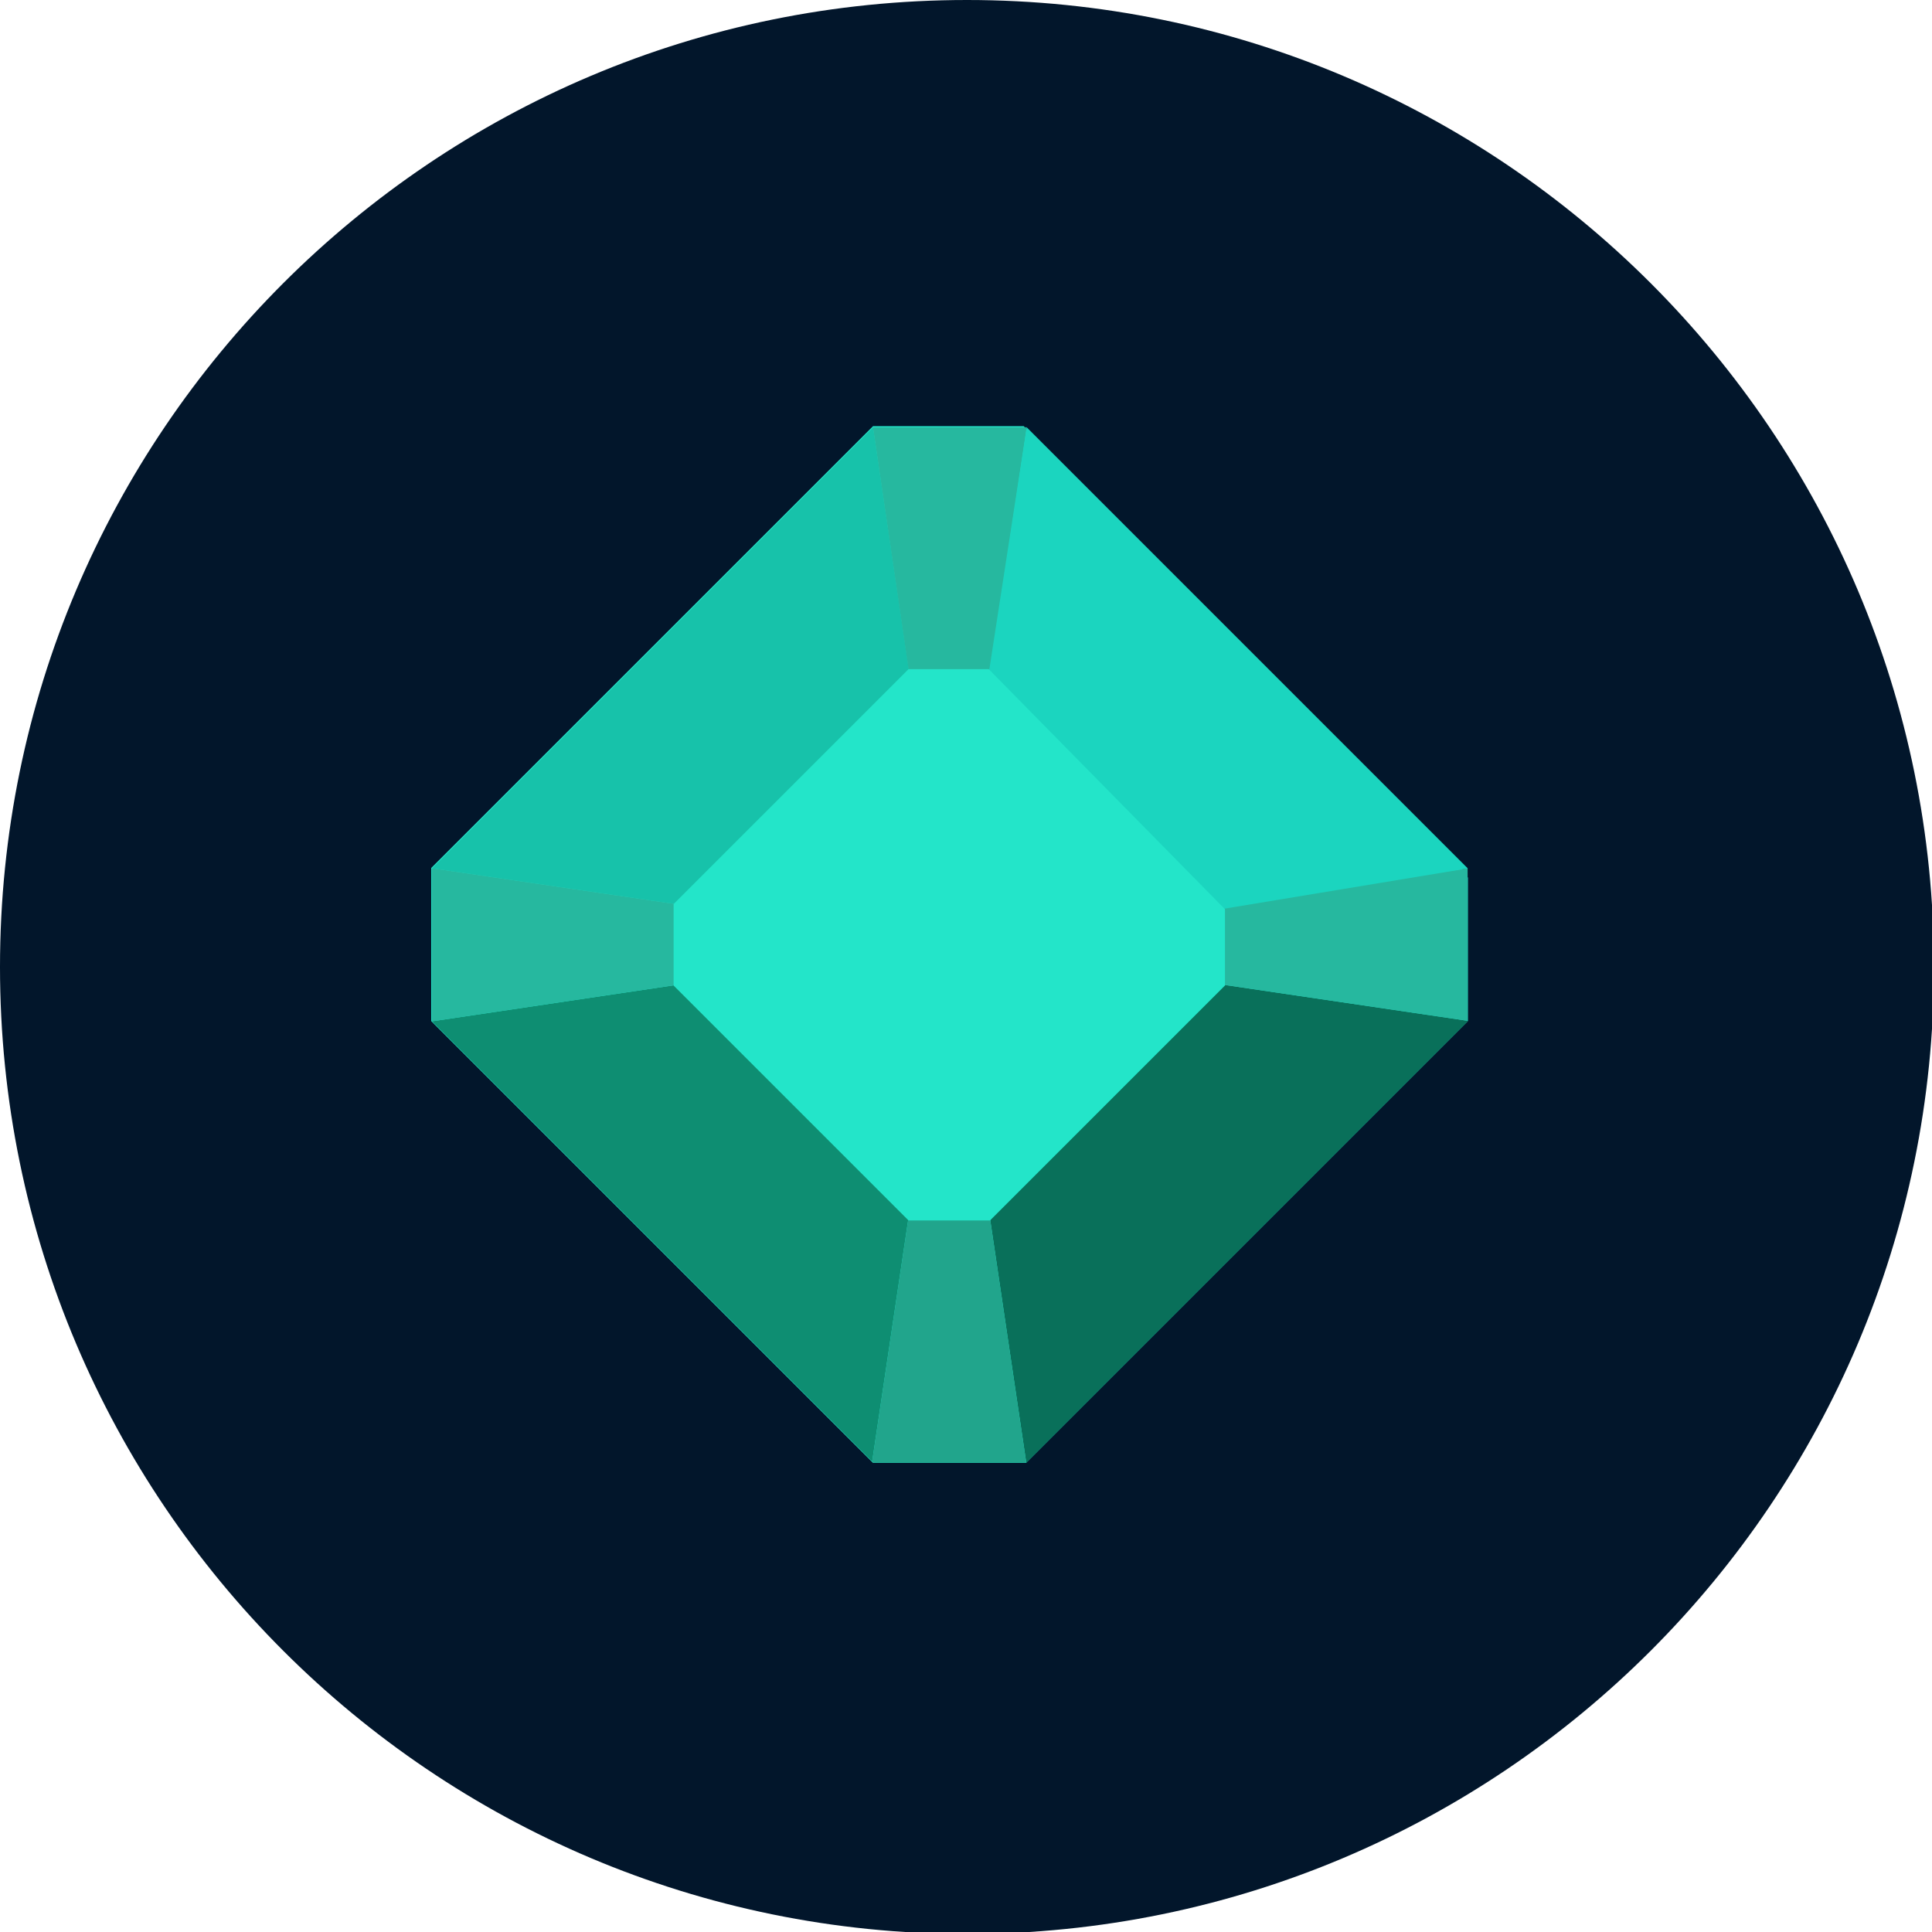
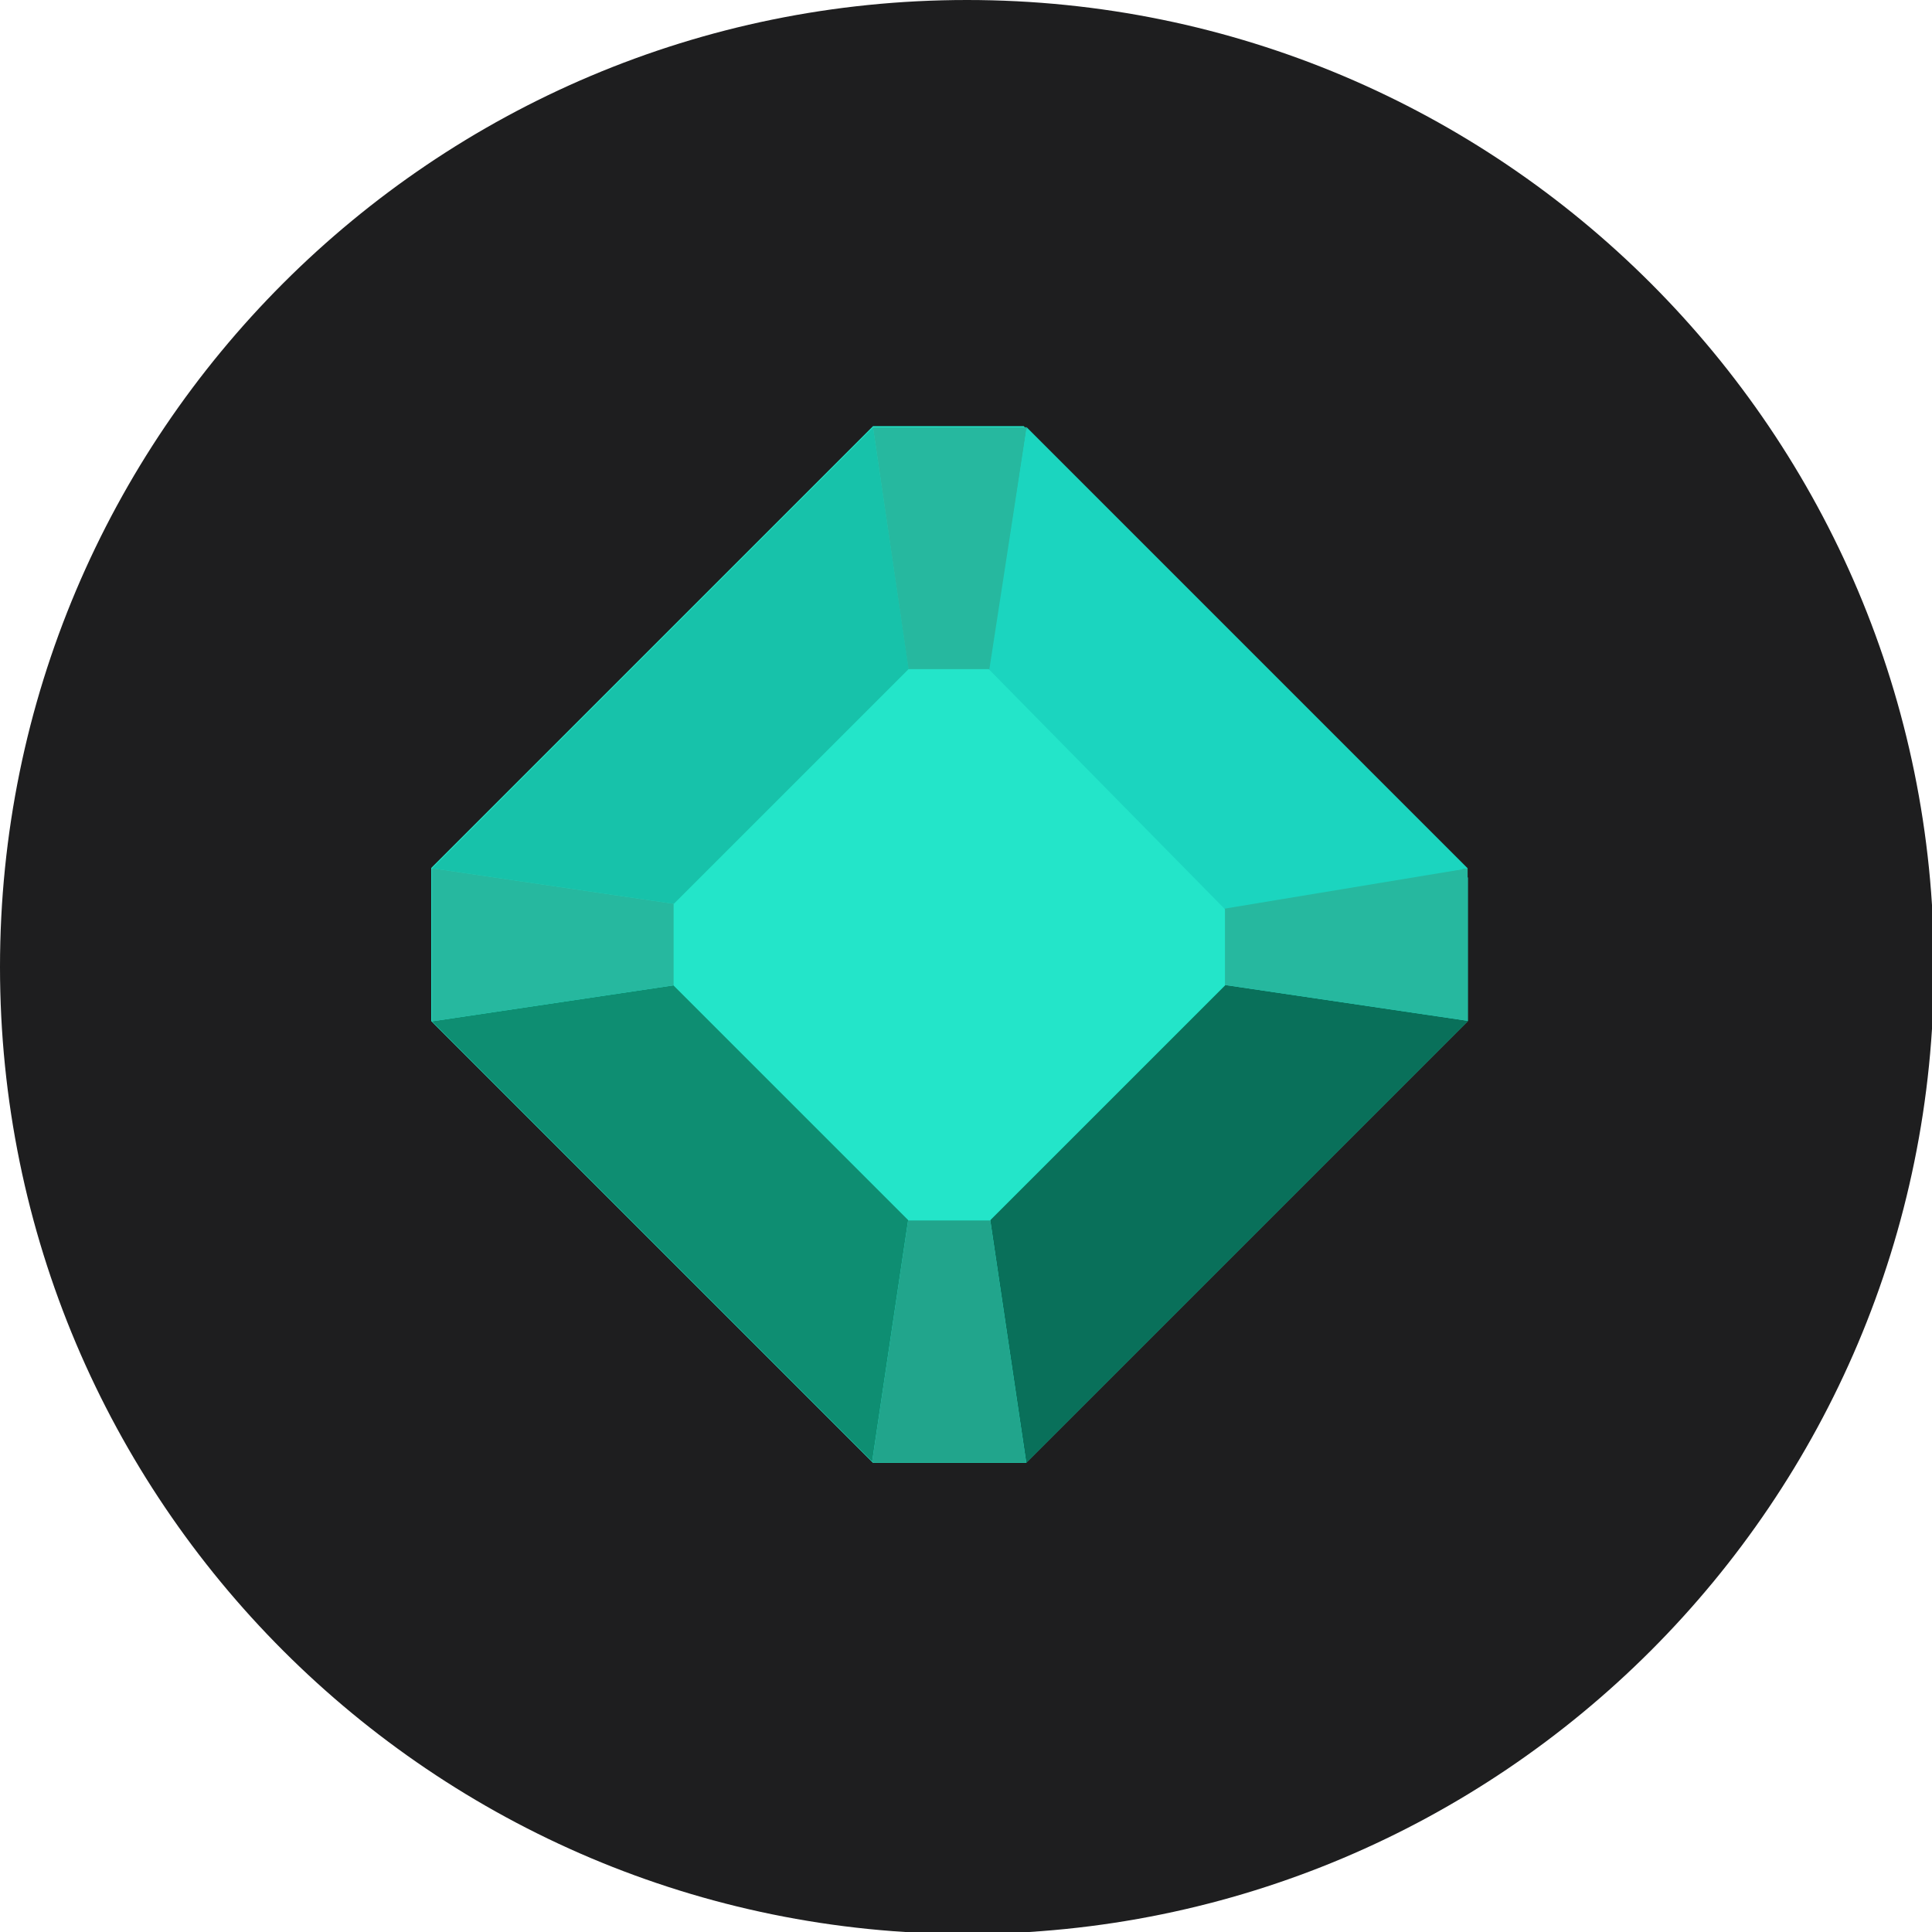
<svg xmlns="http://www.w3.org/2000/svg" version="1.1" id="Layer_1" x="0px" y="0px" width="140px" height="140px" viewBox="0 0 140 140" enable-background="new 0 0 140 140" xml:space="preserve">
-   <circle fill="#02162B" cx="70.071" cy="70.071" r="70.071" />
+   <circle fill="#1E1E1F" cx="70.071" cy="70.071" r="70.071" />
  <g>
-     <path fill="#23E5C9" d="M74.359,106.001c-5.663,0-5.249,0-11.102,0L31.25,73.996c0.001-5.911,0.001-3.375,0-11.102l32.012-32.011   c5.294,0,5.113,0,10.921,0l32.186,32.712c0,6.344,0,2.123,0,10.396L74.359,106.001z" />
+     <path fill="#23E5C9" d="M74.359,106.001c-5.664,0-5.25,0-11.103,0L31.25,73.996c0.001-5.911,0.001-3.375,0-11.102l32.012-32.011   c5.294,0,5.113,0,10.921,0l32.186,32.712c0,6.344,0,2.123,0,10.396L74.359,106.001z" />
    <g>
      <polygon fill="#0E8E72" points="31.3,74.01 63.2,105.91 68.789,68.427   " />
      <path fill="#09705A" d="M74.367,105.99c0.002-0.002,0.002,0,0.004,0l31.979-31.982c0-0.012,0-0.023,0-0.037l-37.561-5.544    L74.367,105.99z" />
      <polygon fill="#17C2AA" points="63.266,30.966 31.313,62.921 68.802,68.431   " />
-       <path fill="#26B89F" d="M63.26,30.969l5.51,37.489l5.635-37.496" />
+       <path fill="#26B89F" d="M63.26,30.969l5.51,37.489l5.634-37.496" />
      <path fill="#26B89F" d="M106.35,73.971c0-5.492,0-5.873,0-11.052l-37.561,5.508L106.35,73.971z" />
      <path fill="#26B89F" d="M31.299,62.917c0,8.95,0,3.239,0,11.093H31.3l37.489-5.583L31.299,62.917z" />
      <path fill="#21A58C" d="M74.367,105.99l-5.578-37.563L63.2,105.91l0.078,0.08C69.424,105.99,67.576,105.988,74.367,105.99z" />
-       <polygon fill="#1BD5BF" points="106.362,62.928 74.398,30.963 68.5,69.191   " />
+       <polygon fill="#1BD5BF" points="106.361,62.928 74.398,30.963 68.5,69.191   " />
    </g>
-     <path fill="#23E5C9" d="M71.74,88.439c-3.012,0-2.792,0-5.904,0L48.812,71.417c0-3.144,0-1.795,0-5.904l17.026-17.025   c2.815,0,2.72,0,5.809,0l17.118,17.398c0,3.374,0,1.129,0,5.529L71.74,88.439z" />
+     <path fill="#23E5C9" d="M71.74,88.439c-3.012,0-2.792,0-5.904,0L48.812,71.417c0-3.144,0-1.795,0-5.904l17.026-17.025   c2.815,0,2.72,0,5.809,0l17.119,17.398c0,3.374,0,1.129,0,5.529L71.74,88.439z" />
  </g>
</svg>
